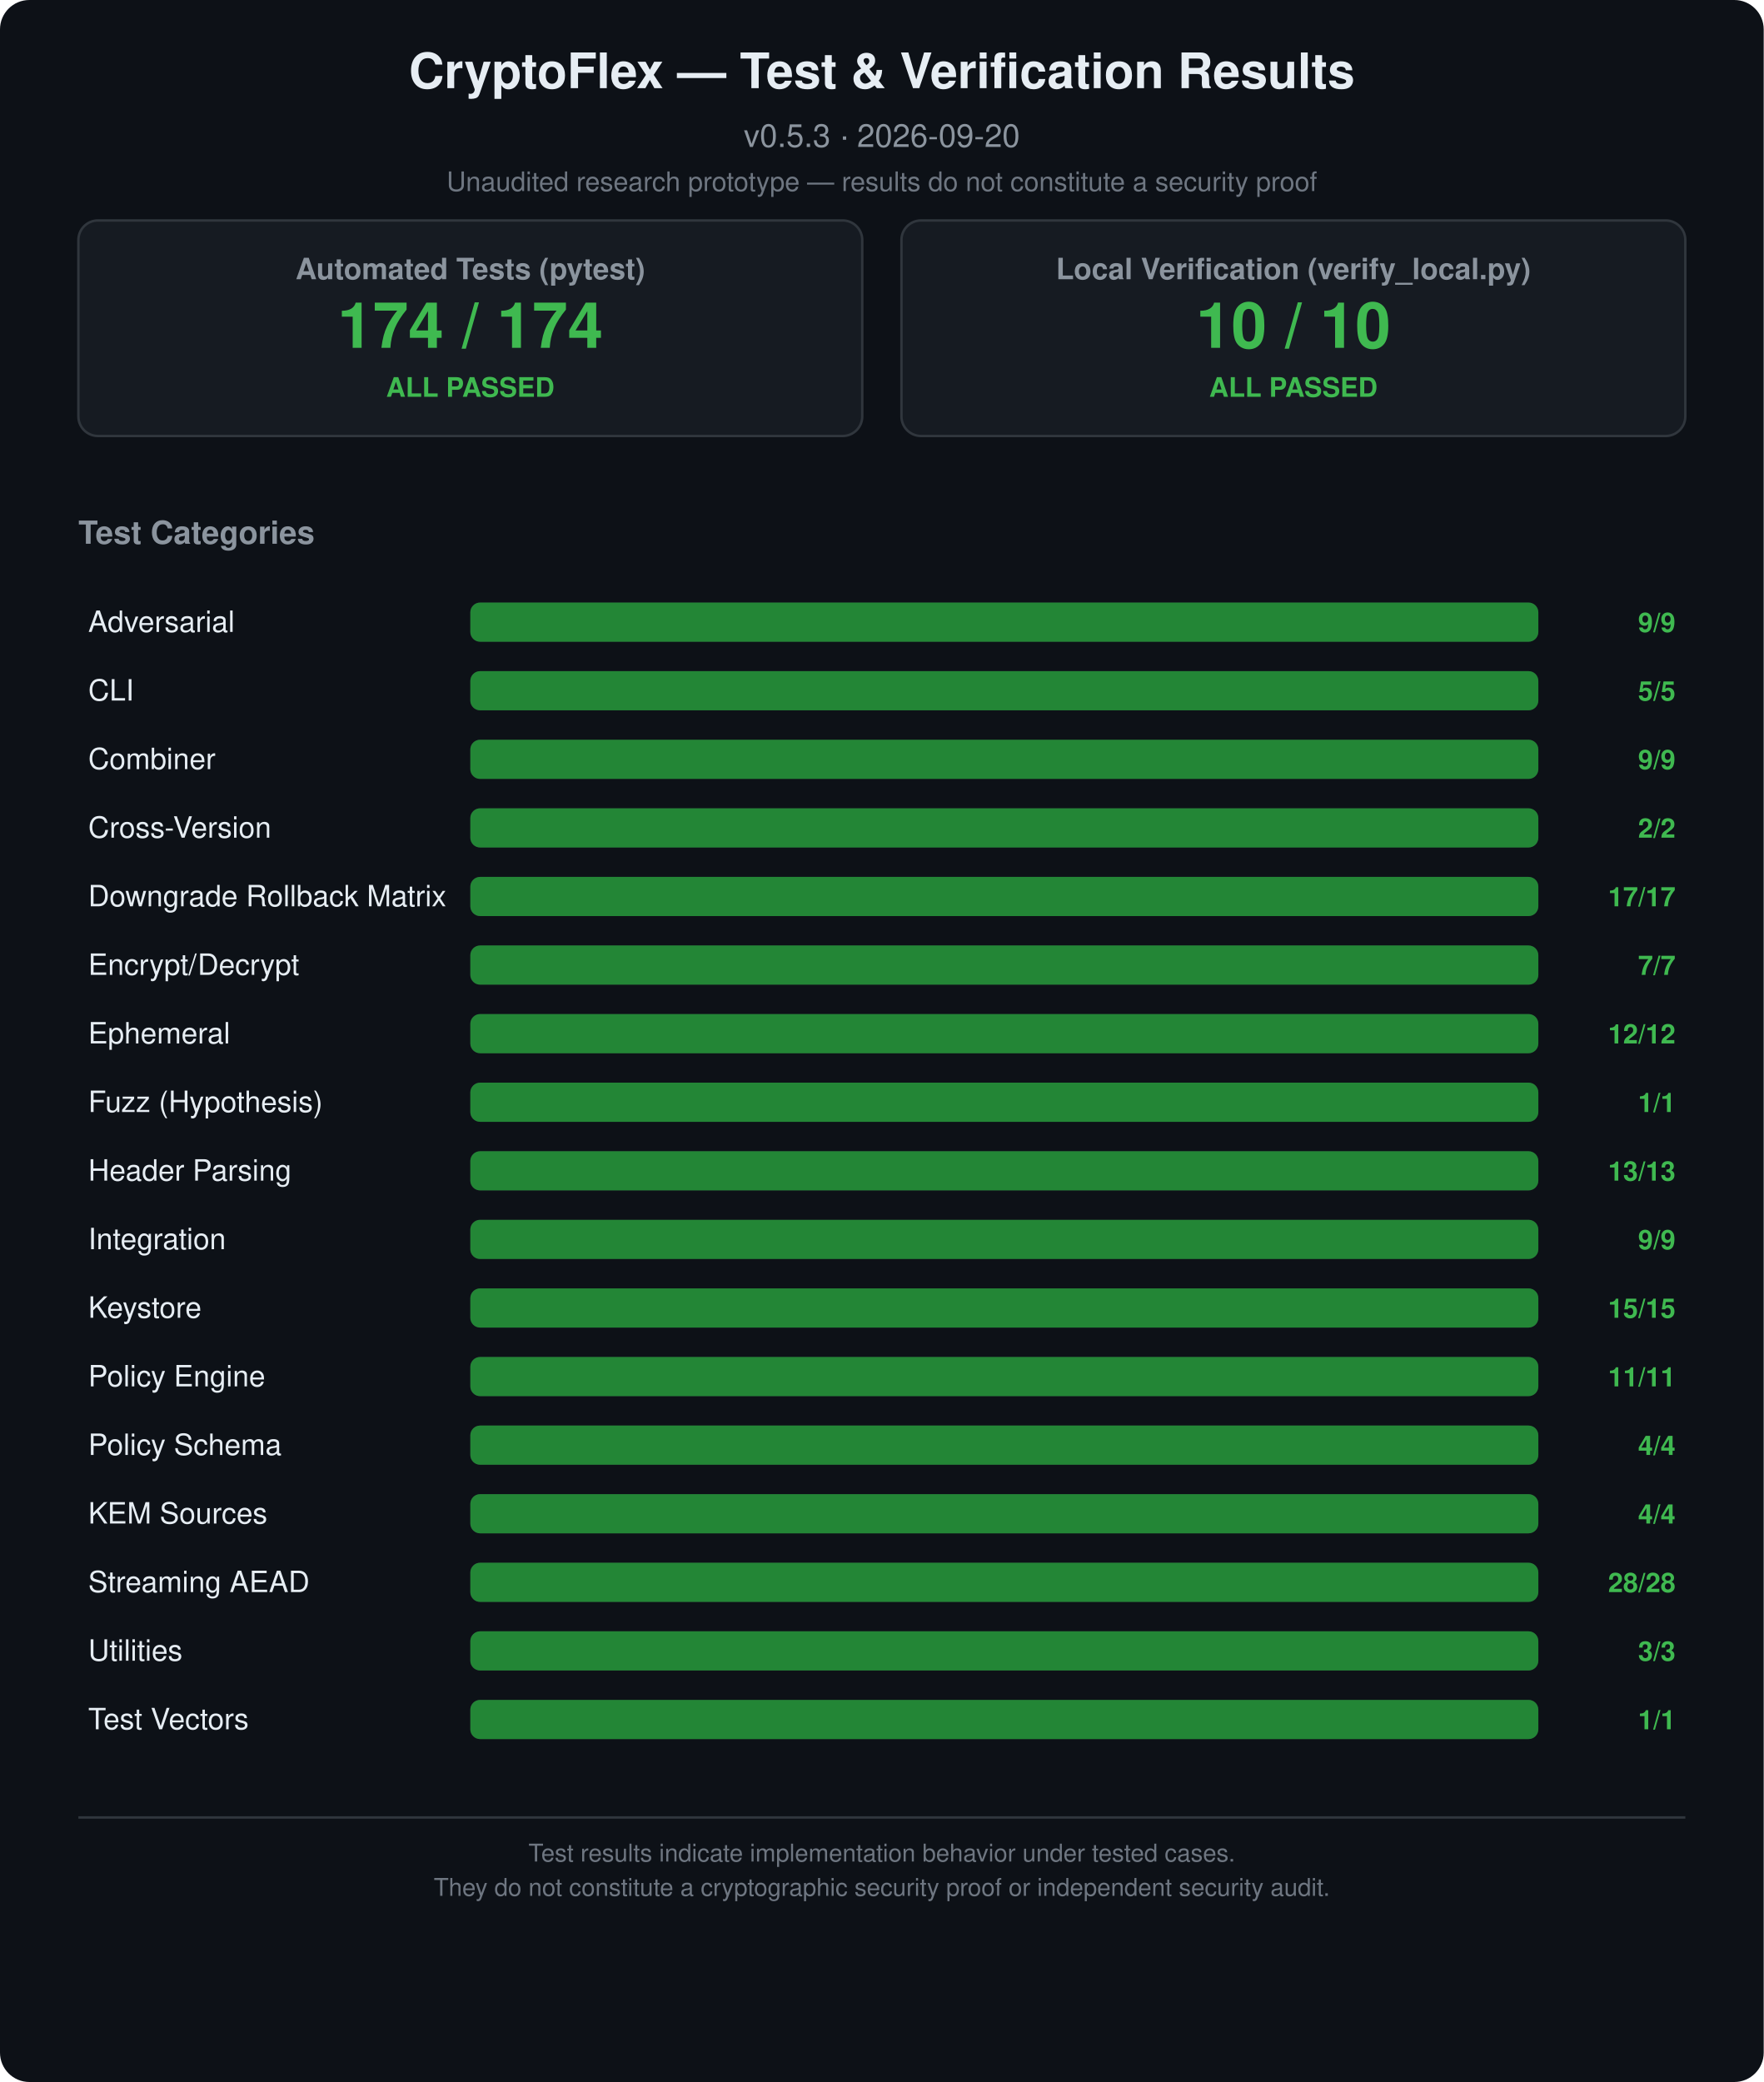
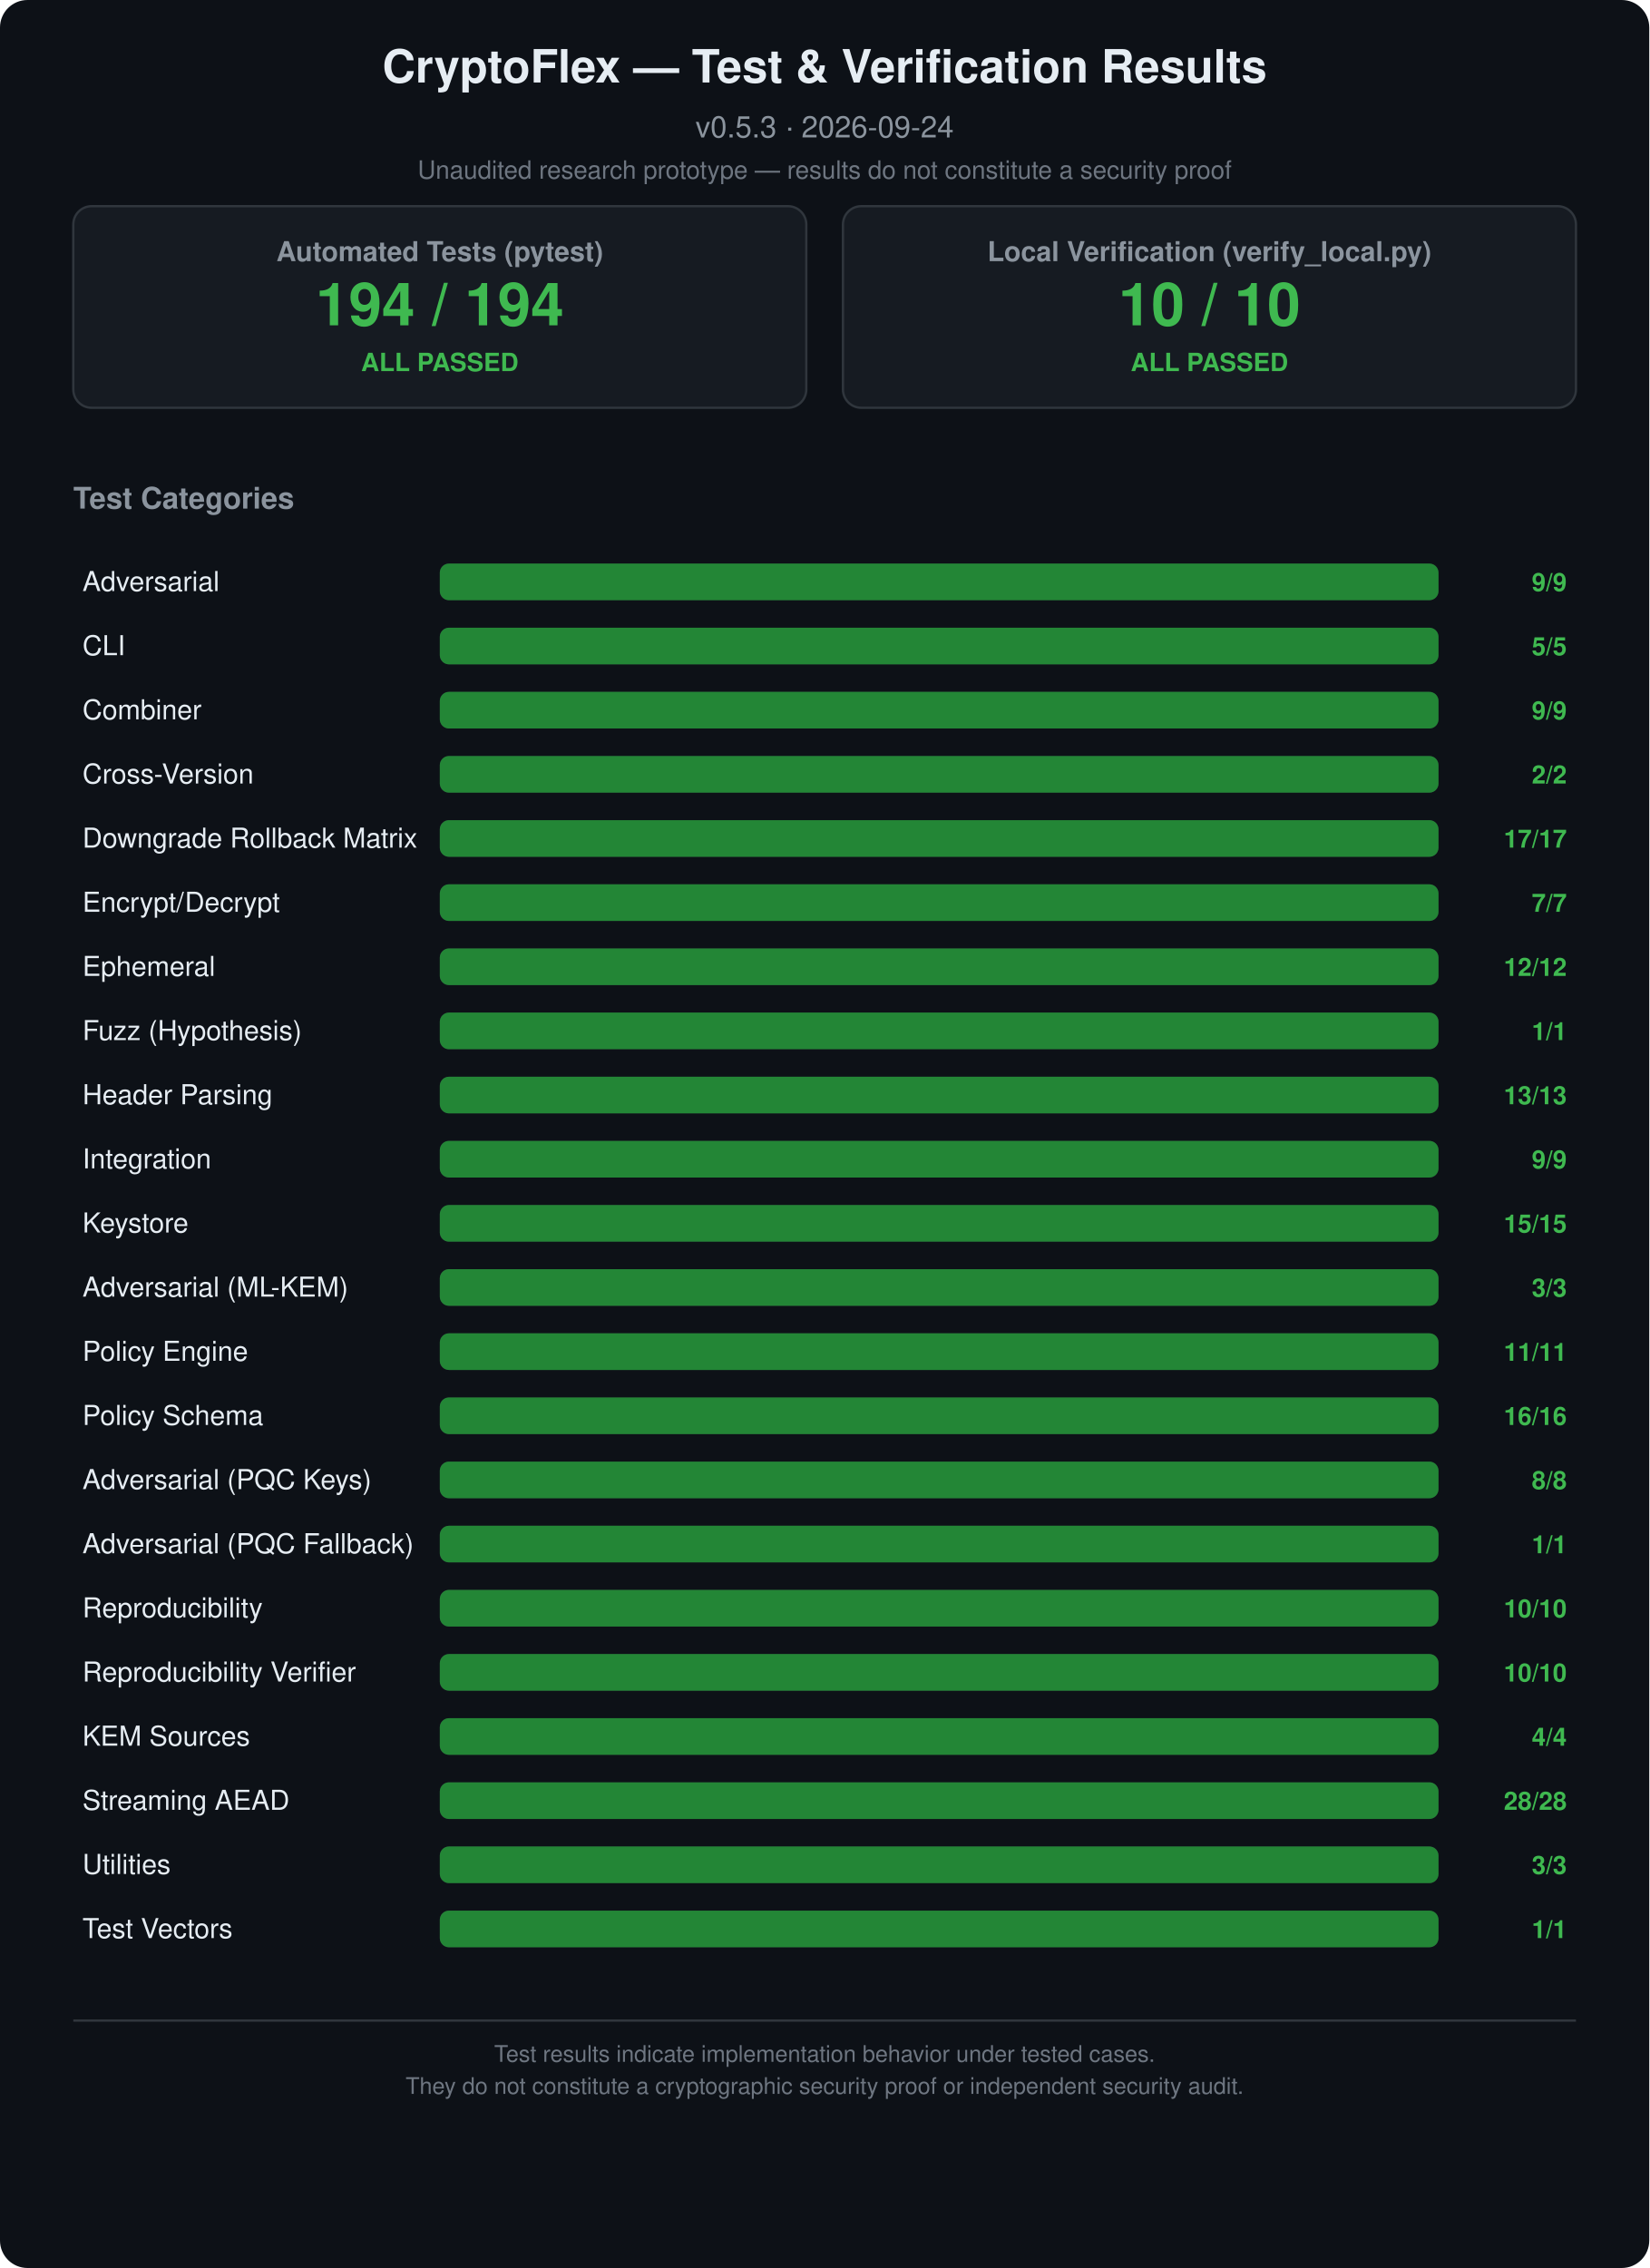
- <svg xmlns="http://www.w3.org/2000/svg" width="720" height="850" viewBox="0 0 720 850">
-   <rect width="720" height="850" rx="12" fill="#0d1117" />
+ <svg xmlns="http://www.w3.org/2000/svg" width="720" height="990" viewBox="0 0 720 990">
+   <rect width="720" height="990" rx="12" fill="#0d1117" />
  <text x="360" y="36" text-anchor="middle" font-family="Segoe UI,Helvetica,Arial,sans-serif" font-size="20" font-weight="700" fill="#e6edf3">CryptoFlex — Test &amp; Verification Results</text>
-   <text x="360" y="60" text-anchor="middle" font-family="Segoe UI,Helvetica,Arial,sans-serif" font-size="13" fill="#8b949e">v0.5.3  ·  2026-09-20</text>
+   <text x="360" y="60" text-anchor="middle" font-family="Segoe UI,Helvetica,Arial,sans-serif" font-size="13" fill="#8b949e">v0.5.3  ·  2026-09-24</text>
  <text x="360" y="78" text-anchor="middle" font-family="Segoe UI,Helvetica,Arial,sans-serif" font-size="11" fill="#6e7681">Unaudited research prototype — results do not constitute a security proof</text>
  <rect x="32" y="90" width="320" height="88" rx="8" fill="#161b22" stroke="#30363d" stroke-width="1" />
  <text x="192" y="114" text-anchor="middle" font-family="Segoe UI,Helvetica,Arial,sans-serif" font-size="12" font-weight="600" fill="#8b949e">Automated Tests (pytest)</text>
-   <text x="192" y="142" text-anchor="middle" font-family="Segoe UI,Helvetica,Arial,sans-serif" font-size="26" font-weight="700" fill="#3fb950">174 / 174</text>
+   <text x="192" y="142" text-anchor="middle" font-family="Segoe UI,Helvetica,Arial,sans-serif" font-size="26" font-weight="700" fill="#3fb950">194 / 194</text>
  <text x="192" y="162" text-anchor="middle" font-family="Segoe UI,Helvetica,Arial,sans-serif" font-size="11" font-weight="600" fill="#3fb950">ALL PASSED</text>
  <rect x="368" y="90" width="320" height="88" rx="8" fill="#161b22" stroke="#30363d" stroke-width="1" />
  <text x="528" y="114" text-anchor="middle" font-family="Segoe UI,Helvetica,Arial,sans-serif" font-size="12" font-weight="600" fill="#8b949e">Local Verification (verify_local.py)</text>
  <text x="528" y="142" text-anchor="middle" font-family="Segoe UI,Helvetica,Arial,sans-serif" font-size="26" font-weight="700" fill="#3fb950">10 / 10</text>
  <text x="528" y="162" text-anchor="middle" font-family="Segoe UI,Helvetica,Arial,sans-serif" font-size="11" font-weight="600" fill="#3fb950">ALL PASSED</text>
  <text x="32" y="222" font-family="Segoe UI,Helvetica,Arial,sans-serif" font-size="13" font-weight="600" fill="#8b949e">Test Categories</text>
  <text x="36" y="258" font-family="Segoe UI,Helvetica,Arial,sans-serif" font-size="12" fill="#e6edf3">Adversarial</text>
  <rect x="192" y="246" width="436" height="16" rx="4" fill="#21262d" />
  <rect x="192" y="246" width="436" height="16" rx="4" fill="#238636" />
  <text x="684" y="258" text-anchor="end" font-family="Segoe UI,Helvetica,Arial,sans-serif" font-size="11" font-weight="600" fill="#3fb950">9/9</text>
  <text x="36" y="286" font-family="Segoe UI,Helvetica,Arial,sans-serif" font-size="12" fill="#e6edf3">CLI</text>
  <rect x="192" y="274" width="436" height="16" rx="4" fill="#21262d" />
  <rect x="192" y="274" width="436" height="16" rx="4" fill="#238636" />
  <text x="684" y="286" text-anchor="end" font-family="Segoe UI,Helvetica,Arial,sans-serif" font-size="11" font-weight="600" fill="#3fb950">5/5</text>
  <text x="36" y="314" font-family="Segoe UI,Helvetica,Arial,sans-serif" font-size="12" fill="#e6edf3">Combiner</text>
  <rect x="192" y="302" width="436" height="16" rx="4" fill="#21262d" />
  <rect x="192" y="302" width="436" height="16" rx="4" fill="#238636" />
  <text x="684" y="314" text-anchor="end" font-family="Segoe UI,Helvetica,Arial,sans-serif" font-size="11" font-weight="600" fill="#3fb950">9/9</text>
  <text x="36" y="342" font-family="Segoe UI,Helvetica,Arial,sans-serif" font-size="12" fill="#e6edf3">Cross-Version</text>
  <rect x="192" y="330" width="436" height="16" rx="4" fill="#21262d" />
  <rect x="192" y="330" width="436" height="16" rx="4" fill="#238636" />
  <text x="684" y="342" text-anchor="end" font-family="Segoe UI,Helvetica,Arial,sans-serif" font-size="11" font-weight="600" fill="#3fb950">2/2</text>
  <text x="36" y="370" font-family="Segoe UI,Helvetica,Arial,sans-serif" font-size="12" fill="#e6edf3">Downgrade Rollback Matrix</text>
  <rect x="192" y="358" width="436" height="16" rx="4" fill="#21262d" />
  <rect x="192" y="358" width="436" height="16" rx="4" fill="#238636" />
  <text x="684" y="370" text-anchor="end" font-family="Segoe UI,Helvetica,Arial,sans-serif" font-size="11" font-weight="600" fill="#3fb950">17/17</text>
  <text x="36" y="398" font-family="Segoe UI,Helvetica,Arial,sans-serif" font-size="12" fill="#e6edf3">Encrypt/Decrypt</text>
  <rect x="192" y="386" width="436" height="16" rx="4" fill="#21262d" />
  <rect x="192" y="386" width="436" height="16" rx="4" fill="#238636" />
  <text x="684" y="398" text-anchor="end" font-family="Segoe UI,Helvetica,Arial,sans-serif" font-size="11" font-weight="600" fill="#3fb950">7/7</text>
  <text x="36" y="426" font-family="Segoe UI,Helvetica,Arial,sans-serif" font-size="12" fill="#e6edf3">Ephemeral</text>
  <rect x="192" y="414" width="436" height="16" rx="4" fill="#21262d" />
  <rect x="192" y="414" width="436" height="16" rx="4" fill="#238636" />
  <text x="684" y="426" text-anchor="end" font-family="Segoe UI,Helvetica,Arial,sans-serif" font-size="11" font-weight="600" fill="#3fb950">12/12</text>
  <text x="36" y="454" font-family="Segoe UI,Helvetica,Arial,sans-serif" font-size="12" fill="#e6edf3">Fuzz (Hypothesis)</text>
  <rect x="192" y="442" width="436" height="16" rx="4" fill="#21262d" />
  <rect x="192" y="442" width="436" height="16" rx="4" fill="#238636" />
  <text x="684" y="454" text-anchor="end" font-family="Segoe UI,Helvetica,Arial,sans-serif" font-size="11" font-weight="600" fill="#3fb950">1/1</text>
  <text x="36" y="482" font-family="Segoe UI,Helvetica,Arial,sans-serif" font-size="12" fill="#e6edf3">Header Parsing</text>
  <rect x="192" y="470" width="436" height="16" rx="4" fill="#21262d" />
  <rect x="192" y="470" width="436" height="16" rx="4" fill="#238636" />
  <text x="684" y="482" text-anchor="end" font-family="Segoe UI,Helvetica,Arial,sans-serif" font-size="11" font-weight="600" fill="#3fb950">13/13</text>
  <text x="36" y="510" font-family="Segoe UI,Helvetica,Arial,sans-serif" font-size="12" fill="#e6edf3">Integration</text>
  <rect x="192" y="498" width="436" height="16" rx="4" fill="#21262d" />
  <rect x="192" y="498" width="436" height="16" rx="4" fill="#238636" />
  <text x="684" y="510" text-anchor="end" font-family="Segoe UI,Helvetica,Arial,sans-serif" font-size="11" font-weight="600" fill="#3fb950">9/9</text>
  <text x="36" y="538" font-family="Segoe UI,Helvetica,Arial,sans-serif" font-size="12" fill="#e6edf3">Keystore</text>
  <rect x="192" y="526" width="436" height="16" rx="4" fill="#21262d" />
  <rect x="192" y="526" width="436" height="16" rx="4" fill="#238636" />
  <text x="684" y="538" text-anchor="end" font-family="Segoe UI,Helvetica,Arial,sans-serif" font-size="11" font-weight="600" fill="#3fb950">15/15</text>
-   <text x="36" y="566" font-family="Segoe UI,Helvetica,Arial,sans-serif" font-size="12" fill="#e6edf3">Policy Engine</text>
+   <text x="36" y="566" font-family="Segoe UI,Helvetica,Arial,sans-serif" font-size="12" fill="#e6edf3">Adversarial (ML-KEM)</text>
  <rect x="192" y="554" width="436" height="16" rx="4" fill="#21262d" />
  <rect x="192" y="554" width="436" height="16" rx="4" fill="#238636" />
-   <text x="684" y="566" text-anchor="end" font-family="Segoe UI,Helvetica,Arial,sans-serif" font-size="11" font-weight="600" fill="#3fb950">11/11</text>
-   <text x="36" y="594" font-family="Segoe UI,Helvetica,Arial,sans-serif" font-size="12" fill="#e6edf3">Policy Schema</text>
+   <text x="684" y="566" text-anchor="end" font-family="Segoe UI,Helvetica,Arial,sans-serif" font-size="11" font-weight="600" fill="#3fb950">3/3</text>
+   <text x="36" y="594" font-family="Segoe UI,Helvetica,Arial,sans-serif" font-size="12" fill="#e6edf3">Policy Engine</text>
  <rect x="192" y="582" width="436" height="16" rx="4" fill="#21262d" />
  <rect x="192" y="582" width="436" height="16" rx="4" fill="#238636" />
-   <text x="684" y="594" text-anchor="end" font-family="Segoe UI,Helvetica,Arial,sans-serif" font-size="11" font-weight="600" fill="#3fb950">4/4</text>
-   <text x="36" y="622" font-family="Segoe UI,Helvetica,Arial,sans-serif" font-size="12" fill="#e6edf3">KEM Sources</text>
+   <text x="684" y="594" text-anchor="end" font-family="Segoe UI,Helvetica,Arial,sans-serif" font-size="11" font-weight="600" fill="#3fb950">11/11</text>
+   <text x="36" y="622" font-family="Segoe UI,Helvetica,Arial,sans-serif" font-size="12" fill="#e6edf3">Policy Schema</text>
  <rect x="192" y="610" width="436" height="16" rx="4" fill="#21262d" />
  <rect x="192" y="610" width="436" height="16" rx="4" fill="#238636" />
-   <text x="684" y="622" text-anchor="end" font-family="Segoe UI,Helvetica,Arial,sans-serif" font-size="11" font-weight="600" fill="#3fb950">4/4</text>
-   <text x="36" y="650" font-family="Segoe UI,Helvetica,Arial,sans-serif" font-size="12" fill="#e6edf3">Streaming AEAD</text>
+   <text x="684" y="622" text-anchor="end" font-family="Segoe UI,Helvetica,Arial,sans-serif" font-size="11" font-weight="600" fill="#3fb950">16/16</text>
+   <text x="36" y="650" font-family="Segoe UI,Helvetica,Arial,sans-serif" font-size="12" fill="#e6edf3">Adversarial (PQC Keys)</text>
  <rect x="192" y="638" width="436" height="16" rx="4" fill="#21262d" />
  <rect x="192" y="638" width="436" height="16" rx="4" fill="#238636" />
-   <text x="684" y="650" text-anchor="end" font-family="Segoe UI,Helvetica,Arial,sans-serif" font-size="11" font-weight="600" fill="#3fb950">28/28</text>
-   <text x="36" y="678" font-family="Segoe UI,Helvetica,Arial,sans-serif" font-size="12" fill="#e6edf3">Utilities</text>
+   <text x="684" y="650" text-anchor="end" font-family="Segoe UI,Helvetica,Arial,sans-serif" font-size="11" font-weight="600" fill="#3fb950">8/8</text>
+   <text x="36" y="678" font-family="Segoe UI,Helvetica,Arial,sans-serif" font-size="12" fill="#e6edf3">Adversarial (PQC Fallback)</text>
  <rect x="192" y="666" width="436" height="16" rx="4" fill="#21262d" />
  <rect x="192" y="666" width="436" height="16" rx="4" fill="#238636" />
-   <text x="684" y="678" text-anchor="end" font-family="Segoe UI,Helvetica,Arial,sans-serif" font-size="11" font-weight="600" fill="#3fb950">3/3</text>
-   <text x="36" y="706" font-family="Segoe UI,Helvetica,Arial,sans-serif" font-size="12" fill="#e6edf3">Test Vectors</text>
+   <text x="684" y="678" text-anchor="end" font-family="Segoe UI,Helvetica,Arial,sans-serif" font-size="11" font-weight="600" fill="#3fb950">1/1</text>
+   <text x="36" y="706" font-family="Segoe UI,Helvetica,Arial,sans-serif" font-size="12" fill="#e6edf3">Reproducibility</text>
  <rect x="192" y="694" width="436" height="16" rx="4" fill="#21262d" />
  <rect x="192" y="694" width="436" height="16" rx="4" fill="#238636" />
-   <text x="684" y="706" text-anchor="end" font-family="Segoe UI,Helvetica,Arial,sans-serif" font-size="11" font-weight="600" fill="#3fb950">1/1</text>
-   <line x1="32" y1="742" x2="688" y2="742" stroke="#30363d" stroke-width="1" />
-   <text x="360" y="760" text-anchor="middle" font-family="Segoe UI,Helvetica,Arial,sans-serif" font-size="10" fill="#6e7681">Test results indicate implementation behavior under tested cases.</text>
-   <text x="360" y="774" text-anchor="middle" font-family="Segoe UI,Helvetica,Arial,sans-serif" font-size="10" fill="#6e7681">They do not constitute a cryptographic security proof or independent security audit.</text>
+   <text x="684" y="706" text-anchor="end" font-family="Segoe UI,Helvetica,Arial,sans-serif" font-size="11" font-weight="600" fill="#3fb950">10/10</text>
+   <text x="36" y="734" font-family="Segoe UI,Helvetica,Arial,sans-serif" font-size="12" fill="#e6edf3">Reproducibility Verifier</text>
+   <rect x="192" y="722" width="436" height="16" rx="4" fill="#21262d" />
+   <rect x="192" y="722" width="436" height="16" rx="4" fill="#238636" />
+   <text x="684" y="734" text-anchor="end" font-family="Segoe UI,Helvetica,Arial,sans-serif" font-size="11" font-weight="600" fill="#3fb950">10/10</text>
+   <text x="36" y="762" font-family="Segoe UI,Helvetica,Arial,sans-serif" font-size="12" fill="#e6edf3">KEM Sources</text>
+   <rect x="192" y="750" width="436" height="16" rx="4" fill="#21262d" />
+   <rect x="192" y="750" width="436" height="16" rx="4" fill="#238636" />
+   <text x="684" y="762" text-anchor="end" font-family="Segoe UI,Helvetica,Arial,sans-serif" font-size="11" font-weight="600" fill="#3fb950">4/4</text>
+   <text x="36" y="790" font-family="Segoe UI,Helvetica,Arial,sans-serif" font-size="12" fill="#e6edf3">Streaming AEAD</text>
+   <rect x="192" y="778" width="436" height="16" rx="4" fill="#21262d" />
+   <rect x="192" y="778" width="436" height="16" rx="4" fill="#238636" />
+   <text x="684" y="790" text-anchor="end" font-family="Segoe UI,Helvetica,Arial,sans-serif" font-size="11" font-weight="600" fill="#3fb950">28/28</text>
+   <text x="36" y="818" font-family="Segoe UI,Helvetica,Arial,sans-serif" font-size="12" fill="#e6edf3">Utilities</text>
+   <rect x="192" y="806" width="436" height="16" rx="4" fill="#21262d" />
+   <rect x="192" y="806" width="436" height="16" rx="4" fill="#238636" />
+   <text x="684" y="818" text-anchor="end" font-family="Segoe UI,Helvetica,Arial,sans-serif" font-size="11" font-weight="600" fill="#3fb950">3/3</text>
+   <text x="36" y="846" font-family="Segoe UI,Helvetica,Arial,sans-serif" font-size="12" fill="#e6edf3">Test Vectors</text>
+   <rect x="192" y="834" width="436" height="16" rx="4" fill="#21262d" />
+   <rect x="192" y="834" width="436" height="16" rx="4" fill="#238636" />
+   <text x="684" y="846" text-anchor="end" font-family="Segoe UI,Helvetica,Arial,sans-serif" font-size="11" font-weight="600" fill="#3fb950">1/1</text>
+   <line x1="32" y1="882" x2="688" y2="882" stroke="#30363d" stroke-width="1" />
+   <text x="360" y="900" text-anchor="middle" font-family="Segoe UI,Helvetica,Arial,sans-serif" font-size="10" fill="#6e7681">Test results indicate implementation behavior under tested cases.</text>
+   <text x="360" y="914" text-anchor="middle" font-family="Segoe UI,Helvetica,Arial,sans-serif" font-size="10" fill="#6e7681">They do not constitute a cryptographic security proof or independent security audit.</text>
</svg>
